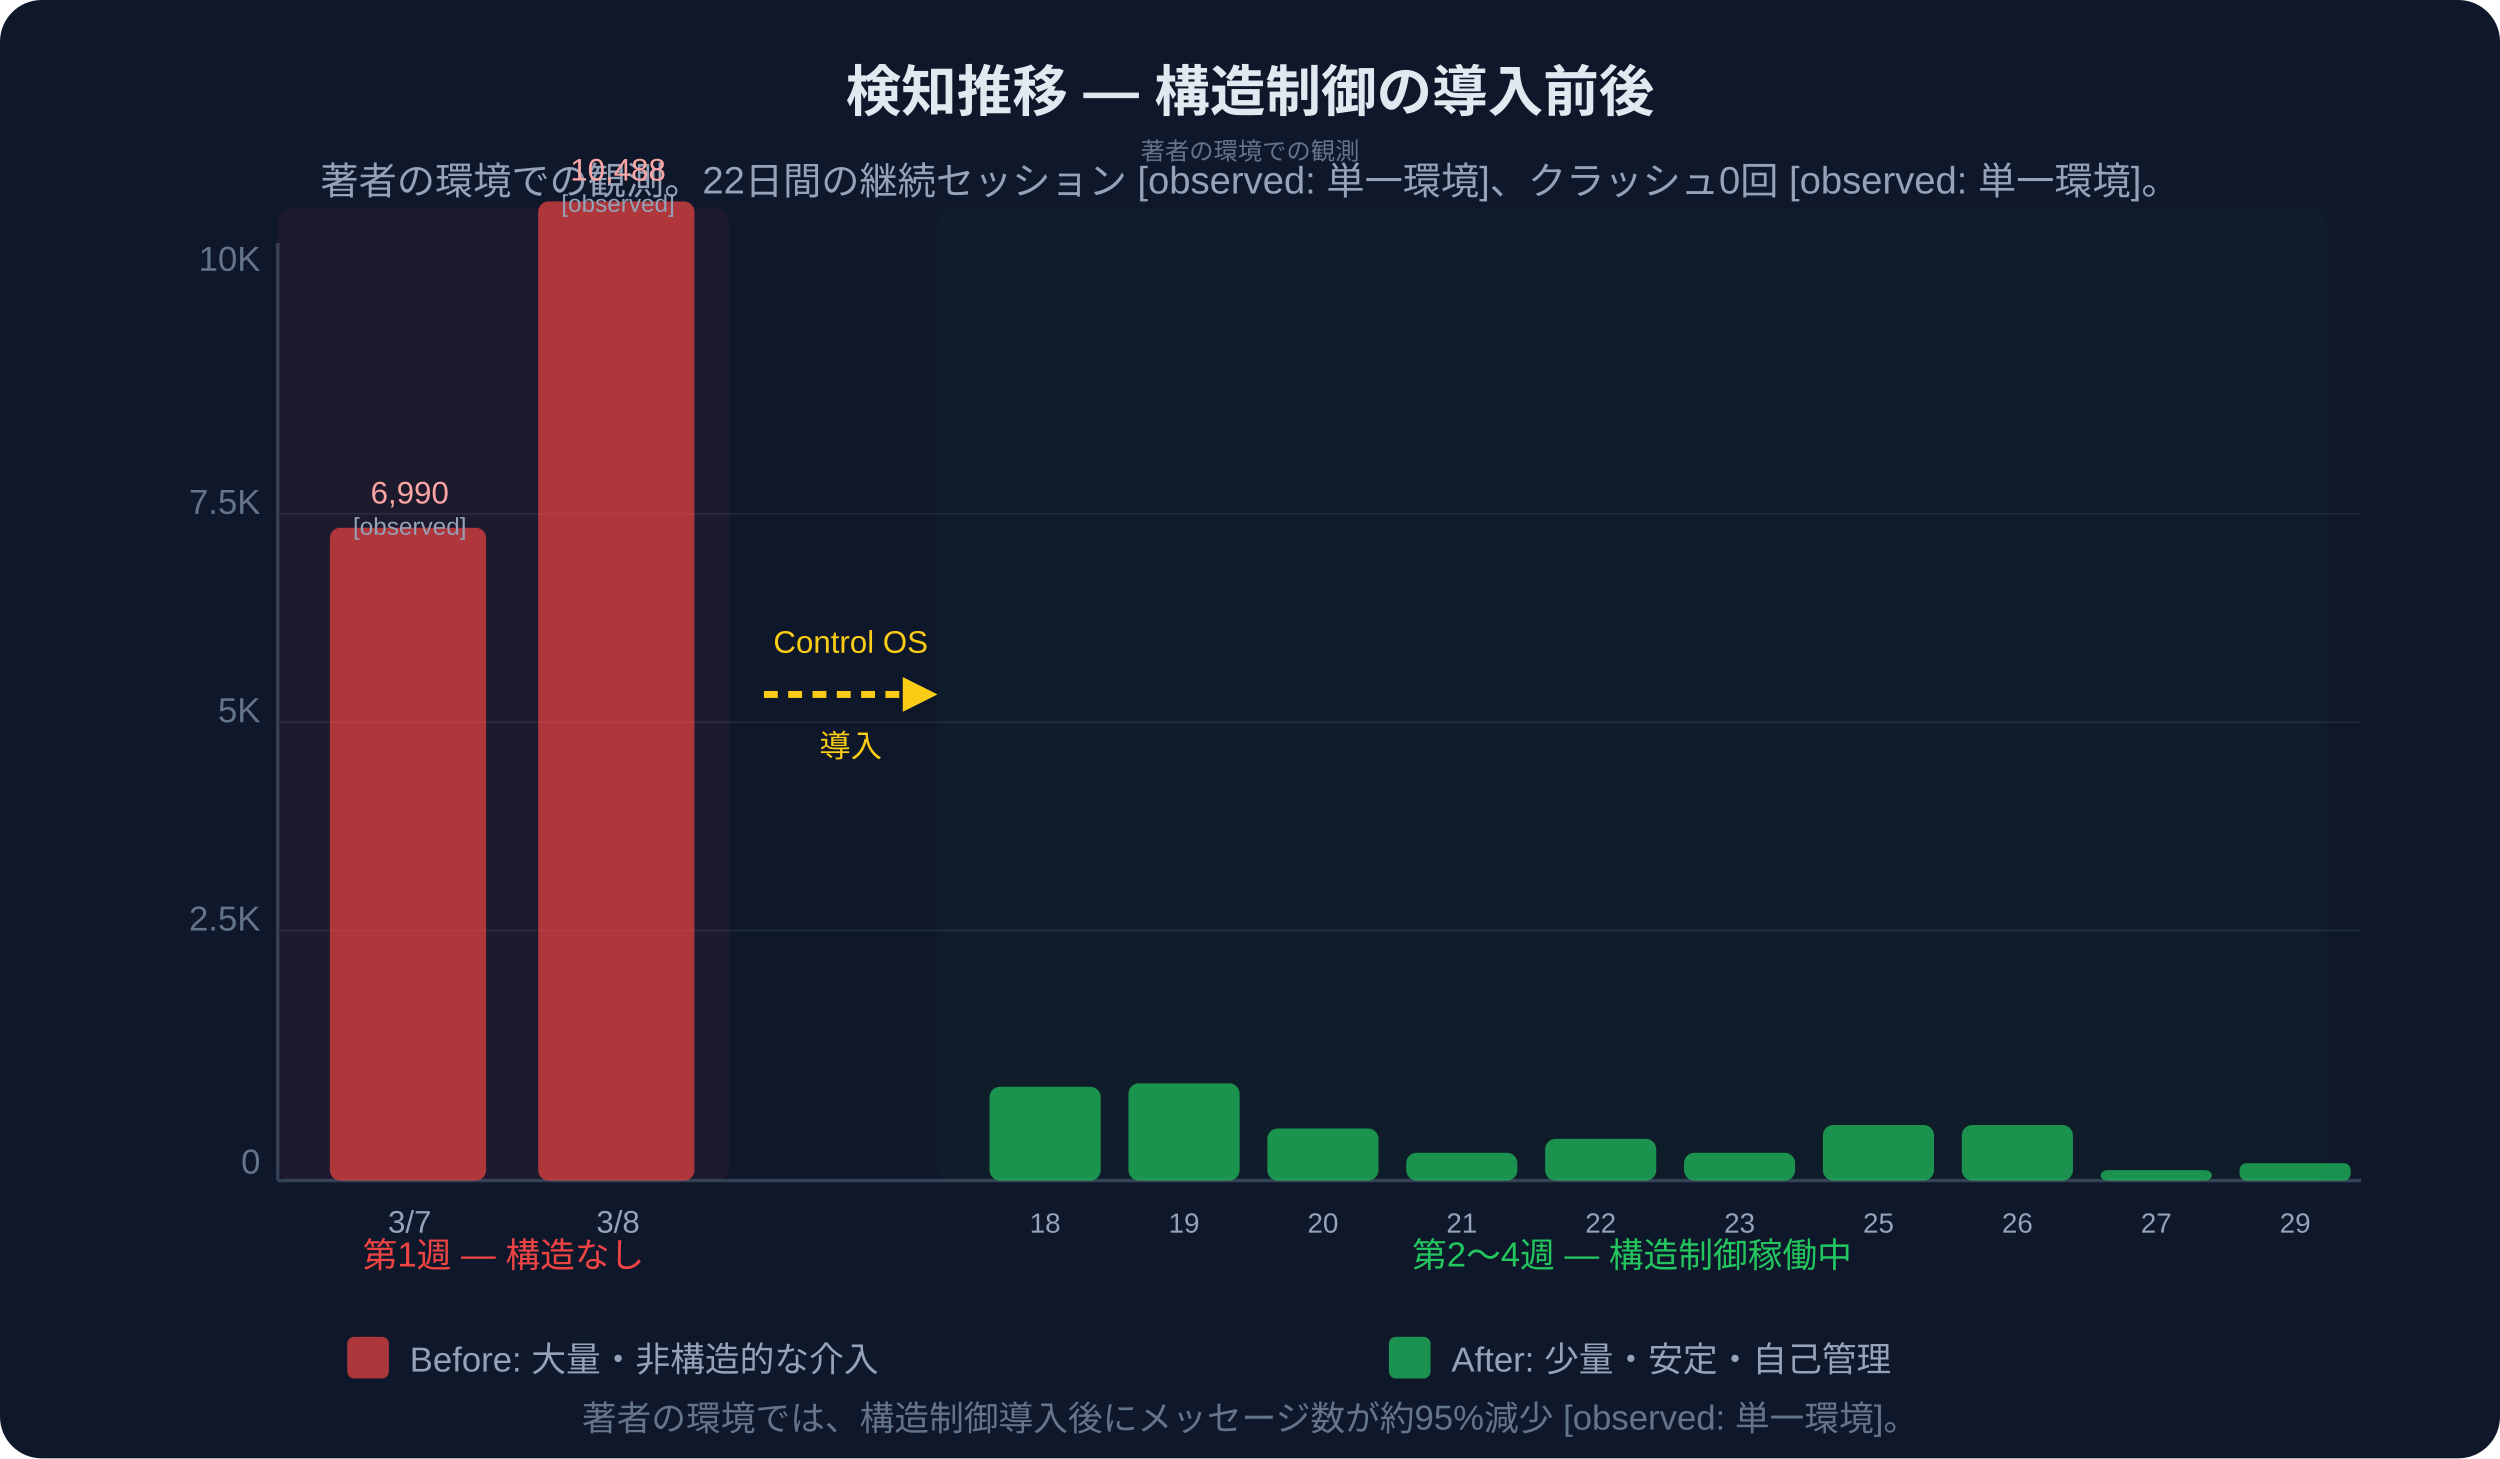
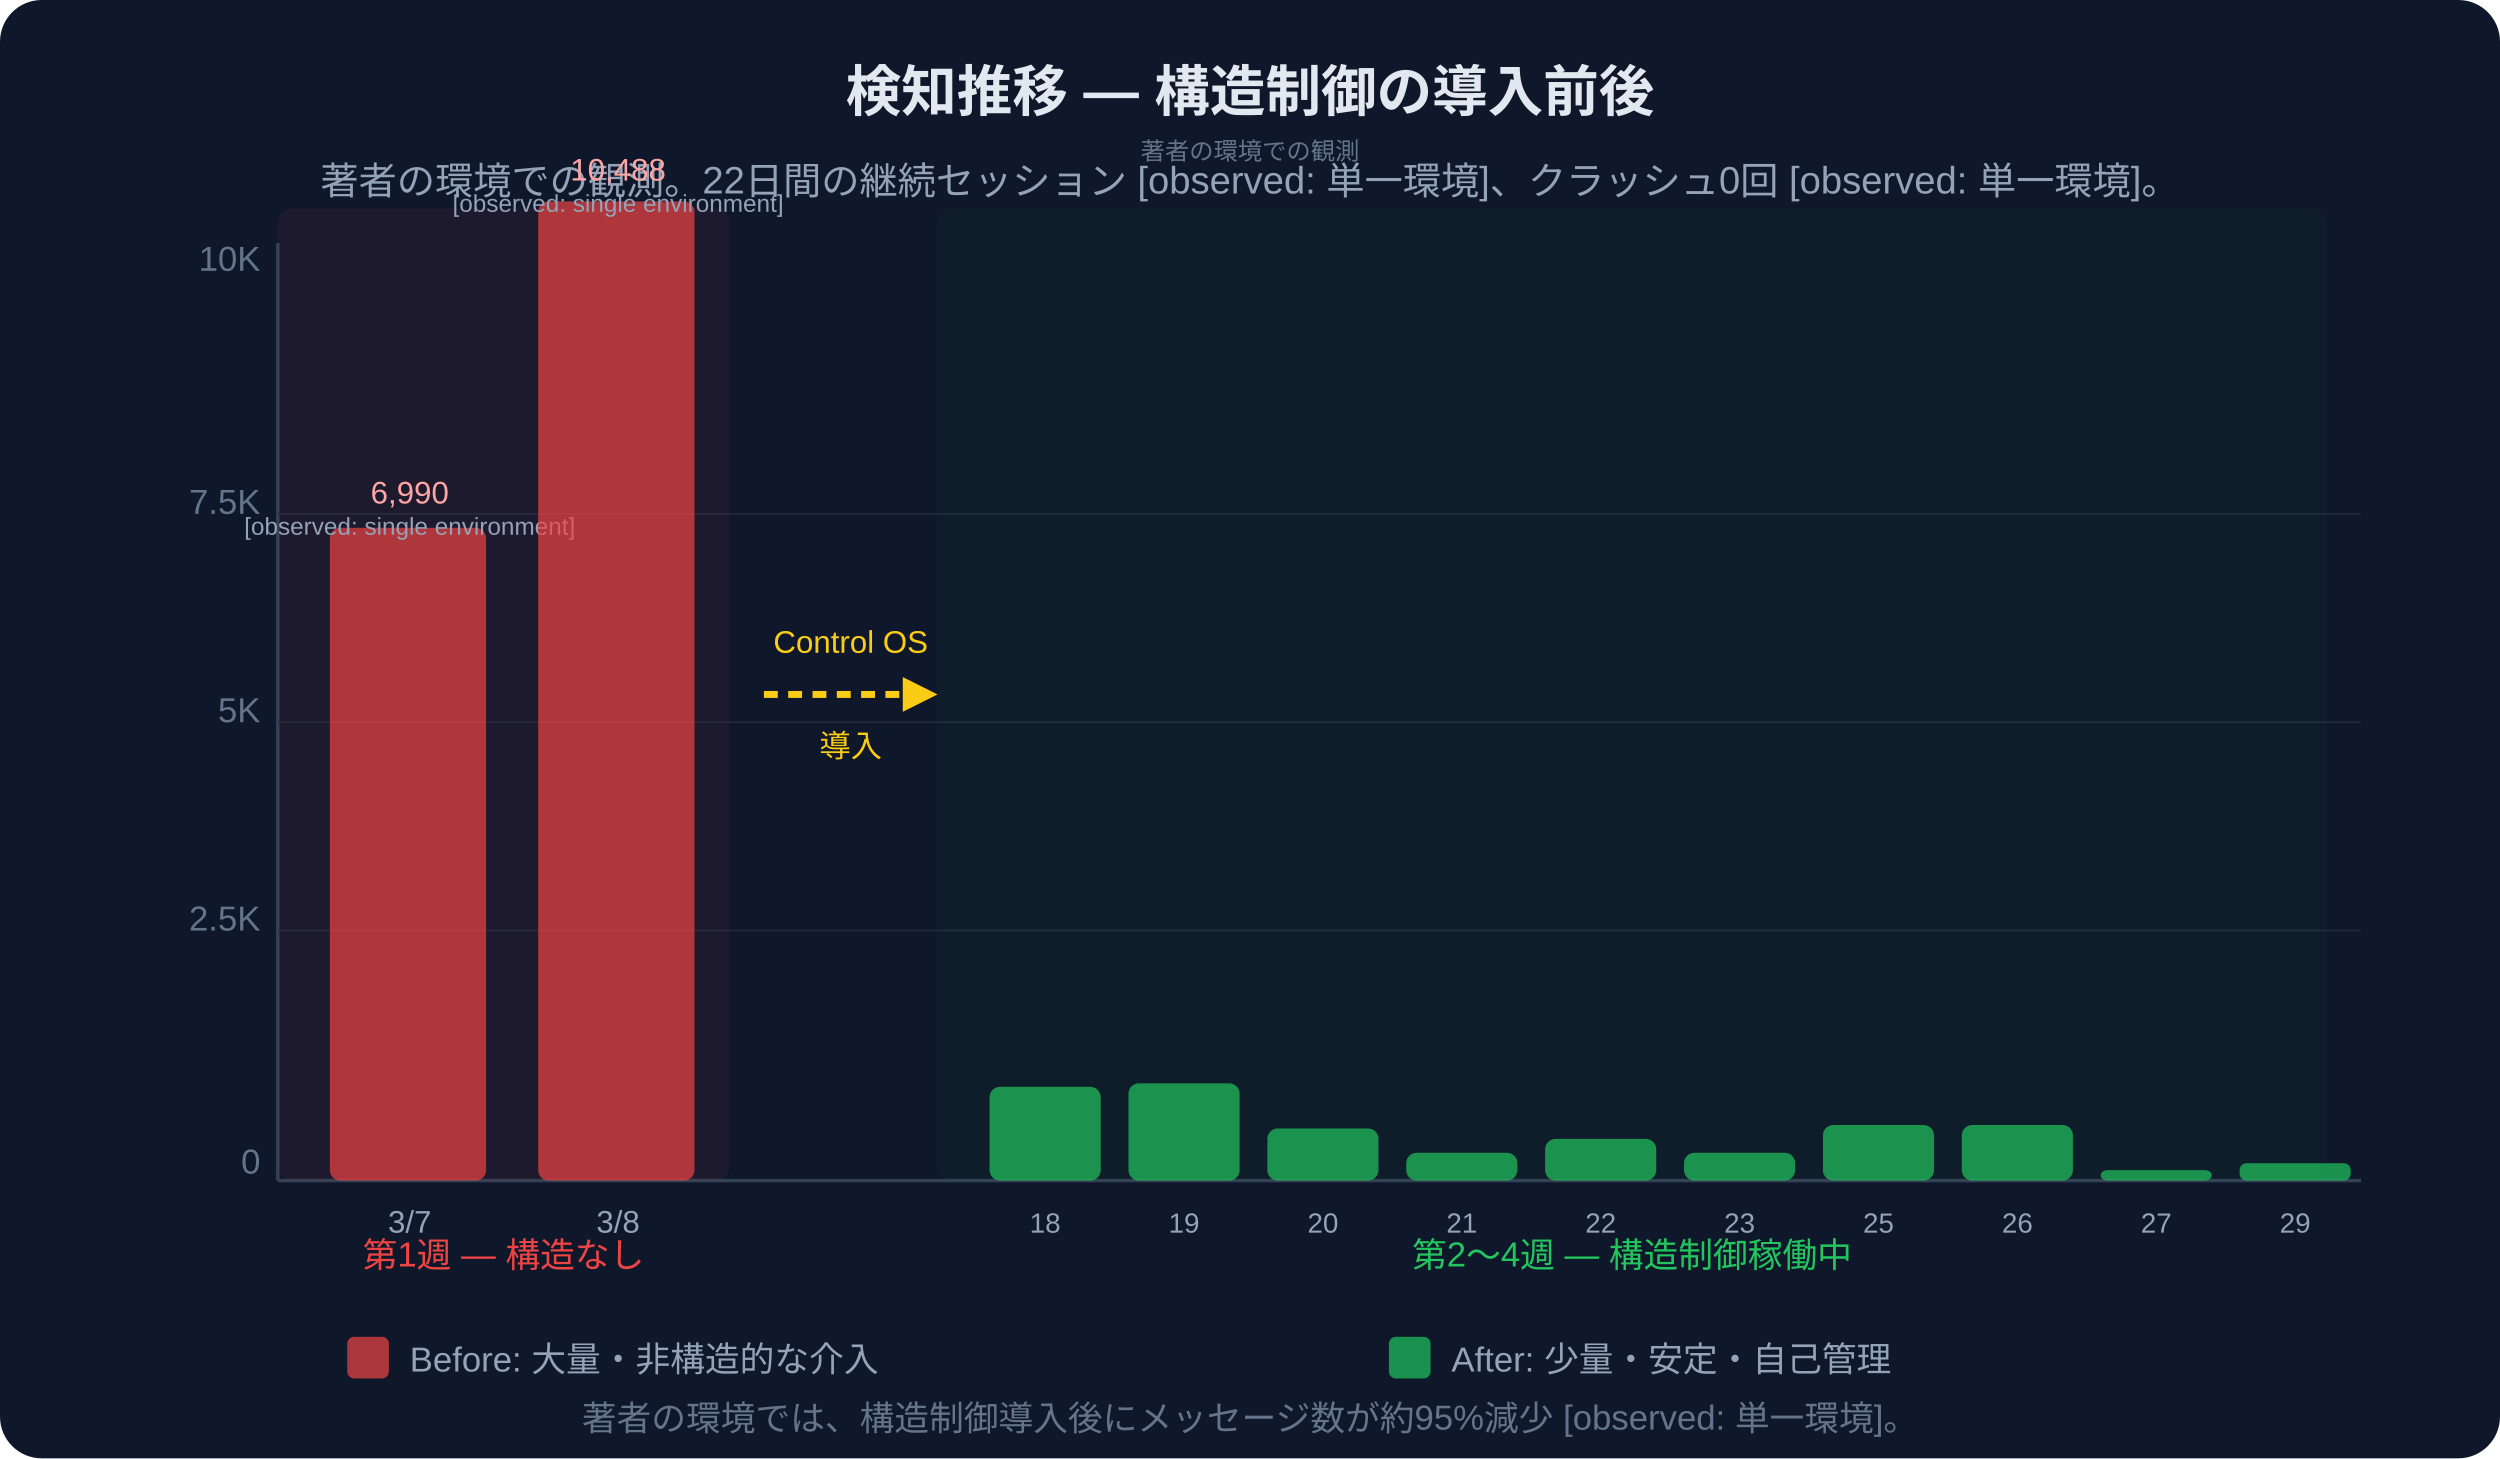
<svg xmlns="http://www.w3.org/2000/svg" viewBox="0 0 720 420" font-family="Segoe UI, Arial, sans-serif">
  <defs>
    <linearGradient id="before-grad" x1="0" y1="0" x2="0" y2="1">
      <stop offset="0%" stop-color="#ef4444" stop-opacity="0.3" />
      <stop offset="100%" stop-color="#ef4444" stop-opacity="0.05" />
    </linearGradient>
    <linearGradient id="after-grad" x1="0" y1="0" x2="0" y2="1">
      <stop offset="0%" stop-color="#22c55e" stop-opacity="0.3" />
      <stop offset="100%" stop-color="#22c55e" stop-opacity="0.05" />
    </linearGradient>
  </defs>
  <rect width="720" height="420" fill="#0f172a" rx="12" />
  <text x="360" y="32" text-anchor="middle" fill="#e2e8f0" font-size="16" font-weight="600">検知推移 — 構造制御の導入前後</text>
  <text x="360" y="46" text-anchor="middle" fill="#64748b" font-size="7">著者の環境での観測</text>
  <text x="360" y="56" text-anchor="middle" fill="#94a3b8" font-size="11">著者の環境での観測。22日間の継続セッション [observed: 単一環境]、クラッシュ0回 [observed: 単一環境]。</text>
  <line x1="80" y1="70" x2="80" y2="340" stroke="#334155" stroke-width="1" />
  <text x="75" y="78" text-anchor="end" fill="#64748b" font-size="10">10K</text>
  <text x="75" y="148" text-anchor="end" fill="#64748b" font-size="10">7.5K</text>
  <text x="75" y="208" text-anchor="end" fill="#64748b" font-size="10">5K</text>
  <text x="75" y="268" text-anchor="end" fill="#64748b" font-size="10">2.5K</text>
  <text x="75" y="338" text-anchor="end" fill="#64748b" font-size="10">0</text>
  <line x1="80" y1="148" x2="680" y2="148" stroke="#1e293b" stroke-width="0.5" />
  <line x1="80" y1="208" x2="680" y2="208" stroke="#1e293b" stroke-width="0.5" />
  <line x1="80" y1="268" x2="680" y2="268" stroke="#1e293b" stroke-width="0.5" />
  <line x1="80" y1="340" x2="680" y2="340" stroke="#334155" stroke-width="1" />
  <rect x="80" y="60" width="130" height="280" fill="#ef4444" fill-opacity="0.06" rx="4" />
  <text x="145" y="365" text-anchor="middle" fill="#ef4444" font-size="10" font-weight="500">第1週 — 構造なし</text>
  <rect x="95" y="152" width="45" height="188" fill="#ef4444" fill-opacity="0.7" rx="3" />
  <text x="118" y="145" text-anchor="middle" fill="#fca5a5" font-size="9">6,990</text>
-   <text x="118" y="154" text-anchor="middle" fill="#94a3b8" font-size="7">[observed]</text>
+   <text x="118" y="154" text-anchor="middle" fill="#94a3b8" font-size="7">[observed: single environment]</text>
  <text x="118" y="355" text-anchor="middle" fill="#94a3b8" font-size="9">3/7</text>
  <rect x="155" y="58" width="45" height="282" fill="#ef4444" fill-opacity="0.7" rx="3" />
  <text x="178" y="52" text-anchor="middle" fill="#fca5a5" font-size="9">10,488</text>
-   <text x="178" y="61" text-anchor="middle" fill="#94a3b8" font-size="7">[observed]</text>
+   <text x="178" y="61" text-anchor="middle" fill="#94a3b8" font-size="7">[observed: single environment]</text>
  <text x="178" y="355" text-anchor="middle" fill="#94a3b8" font-size="9">3/8</text>
  <path d="M220 200 L260 200" stroke="#facc15" stroke-width="2" stroke-dasharray="4,3" />
  <polygon points="260,195 270,200 260,205" fill="#facc15" />
  <text x="245" y="188" text-anchor="middle" fill="#facc15" font-size="9">Control OS</text>
  <text x="245" y="218" text-anchor="middle" fill="#facc15" font-size="9">導入</text>
  <rect x="270" y="60" width="400" height="280" fill="#22c55e" fill-opacity="0.04" rx="4" />
  <text x="470" y="365" text-anchor="middle" fill="#22c55e" font-size="10" font-weight="500">第2〜4週 — 構造制御稼働中</text>
  <rect x="285" y="313" width="32" height="27" fill="#22c55e" fill-opacity="0.7" rx="3" />
  <text x="301" y="355" text-anchor="middle" fill="#94a3b8" font-size="8">18</text>
  <rect x="325" y="312" width="32" height="28" fill="#22c55e" fill-opacity="0.7" rx="3" />
  <text x="341" y="355" text-anchor="middle" fill="#94a3b8" font-size="8">19</text>
  <rect x="365" y="325" width="32" height="15" fill="#22c55e" fill-opacity="0.7" rx="3" />
  <text x="381" y="355" text-anchor="middle" fill="#94a3b8" font-size="8">20</text>
  <rect x="405" y="332" width="32" height="8" fill="#22c55e" fill-opacity="0.7" rx="3" />
  <text x="421" y="355" text-anchor="middle" fill="#94a3b8" font-size="8">21</text>
  <rect x="445" y="328" width="32" height="12" fill="#22c55e" fill-opacity="0.7" rx="3" />
  <text x="461" y="355" text-anchor="middle" fill="#94a3b8" font-size="8">22</text>
  <rect x="485" y="332" width="32" height="8" fill="#22c55e" fill-opacity="0.7" rx="3" />
  <text x="501" y="355" text-anchor="middle" fill="#94a3b8" font-size="8">23</text>
  <rect x="525" y="324" width="32" height="16" fill="#22c55e" fill-opacity="0.7" rx="3" />
  <text x="541" y="355" text-anchor="middle" fill="#94a3b8" font-size="8">25</text>
  <rect x="565" y="324" width="32" height="16" fill="#22c55e" fill-opacity="0.7" rx="3" />
  <text x="581" y="355" text-anchor="middle" fill="#94a3b8" font-size="8">26</text>
  <rect x="605" y="337" width="32" height="3" fill="#22c55e" fill-opacity="0.7" rx="2" />
  <text x="621" y="355" text-anchor="middle" fill="#94a3b8" font-size="8">27</text>
  <rect x="645" y="335" width="32" height="5" fill="#22c55e" fill-opacity="0.7" rx="2" />
  <text x="661" y="355" text-anchor="middle" fill="#94a3b8" font-size="8">29</text>
  <rect x="100" y="385" width="12" height="12" fill="#ef4444" fill-opacity="0.7" rx="2" />
  <text x="118" y="395" fill="#94a3b8" font-size="10">Before: 大量・非構造的な介入</text>
  <rect x="400" y="385" width="12" height="12" fill="#22c55e" fill-opacity="0.7" rx="2" />
  <text x="418" y="395" fill="#94a3b8" font-size="10">After: 少量・安定・自己管理</text>
  <text x="360" y="412" text-anchor="middle" fill="#64748b" font-size="10">著者の環境では、構造制御導入後にメッセージ数が約95%減少 [observed: 単一環境]。</text>
</svg>
